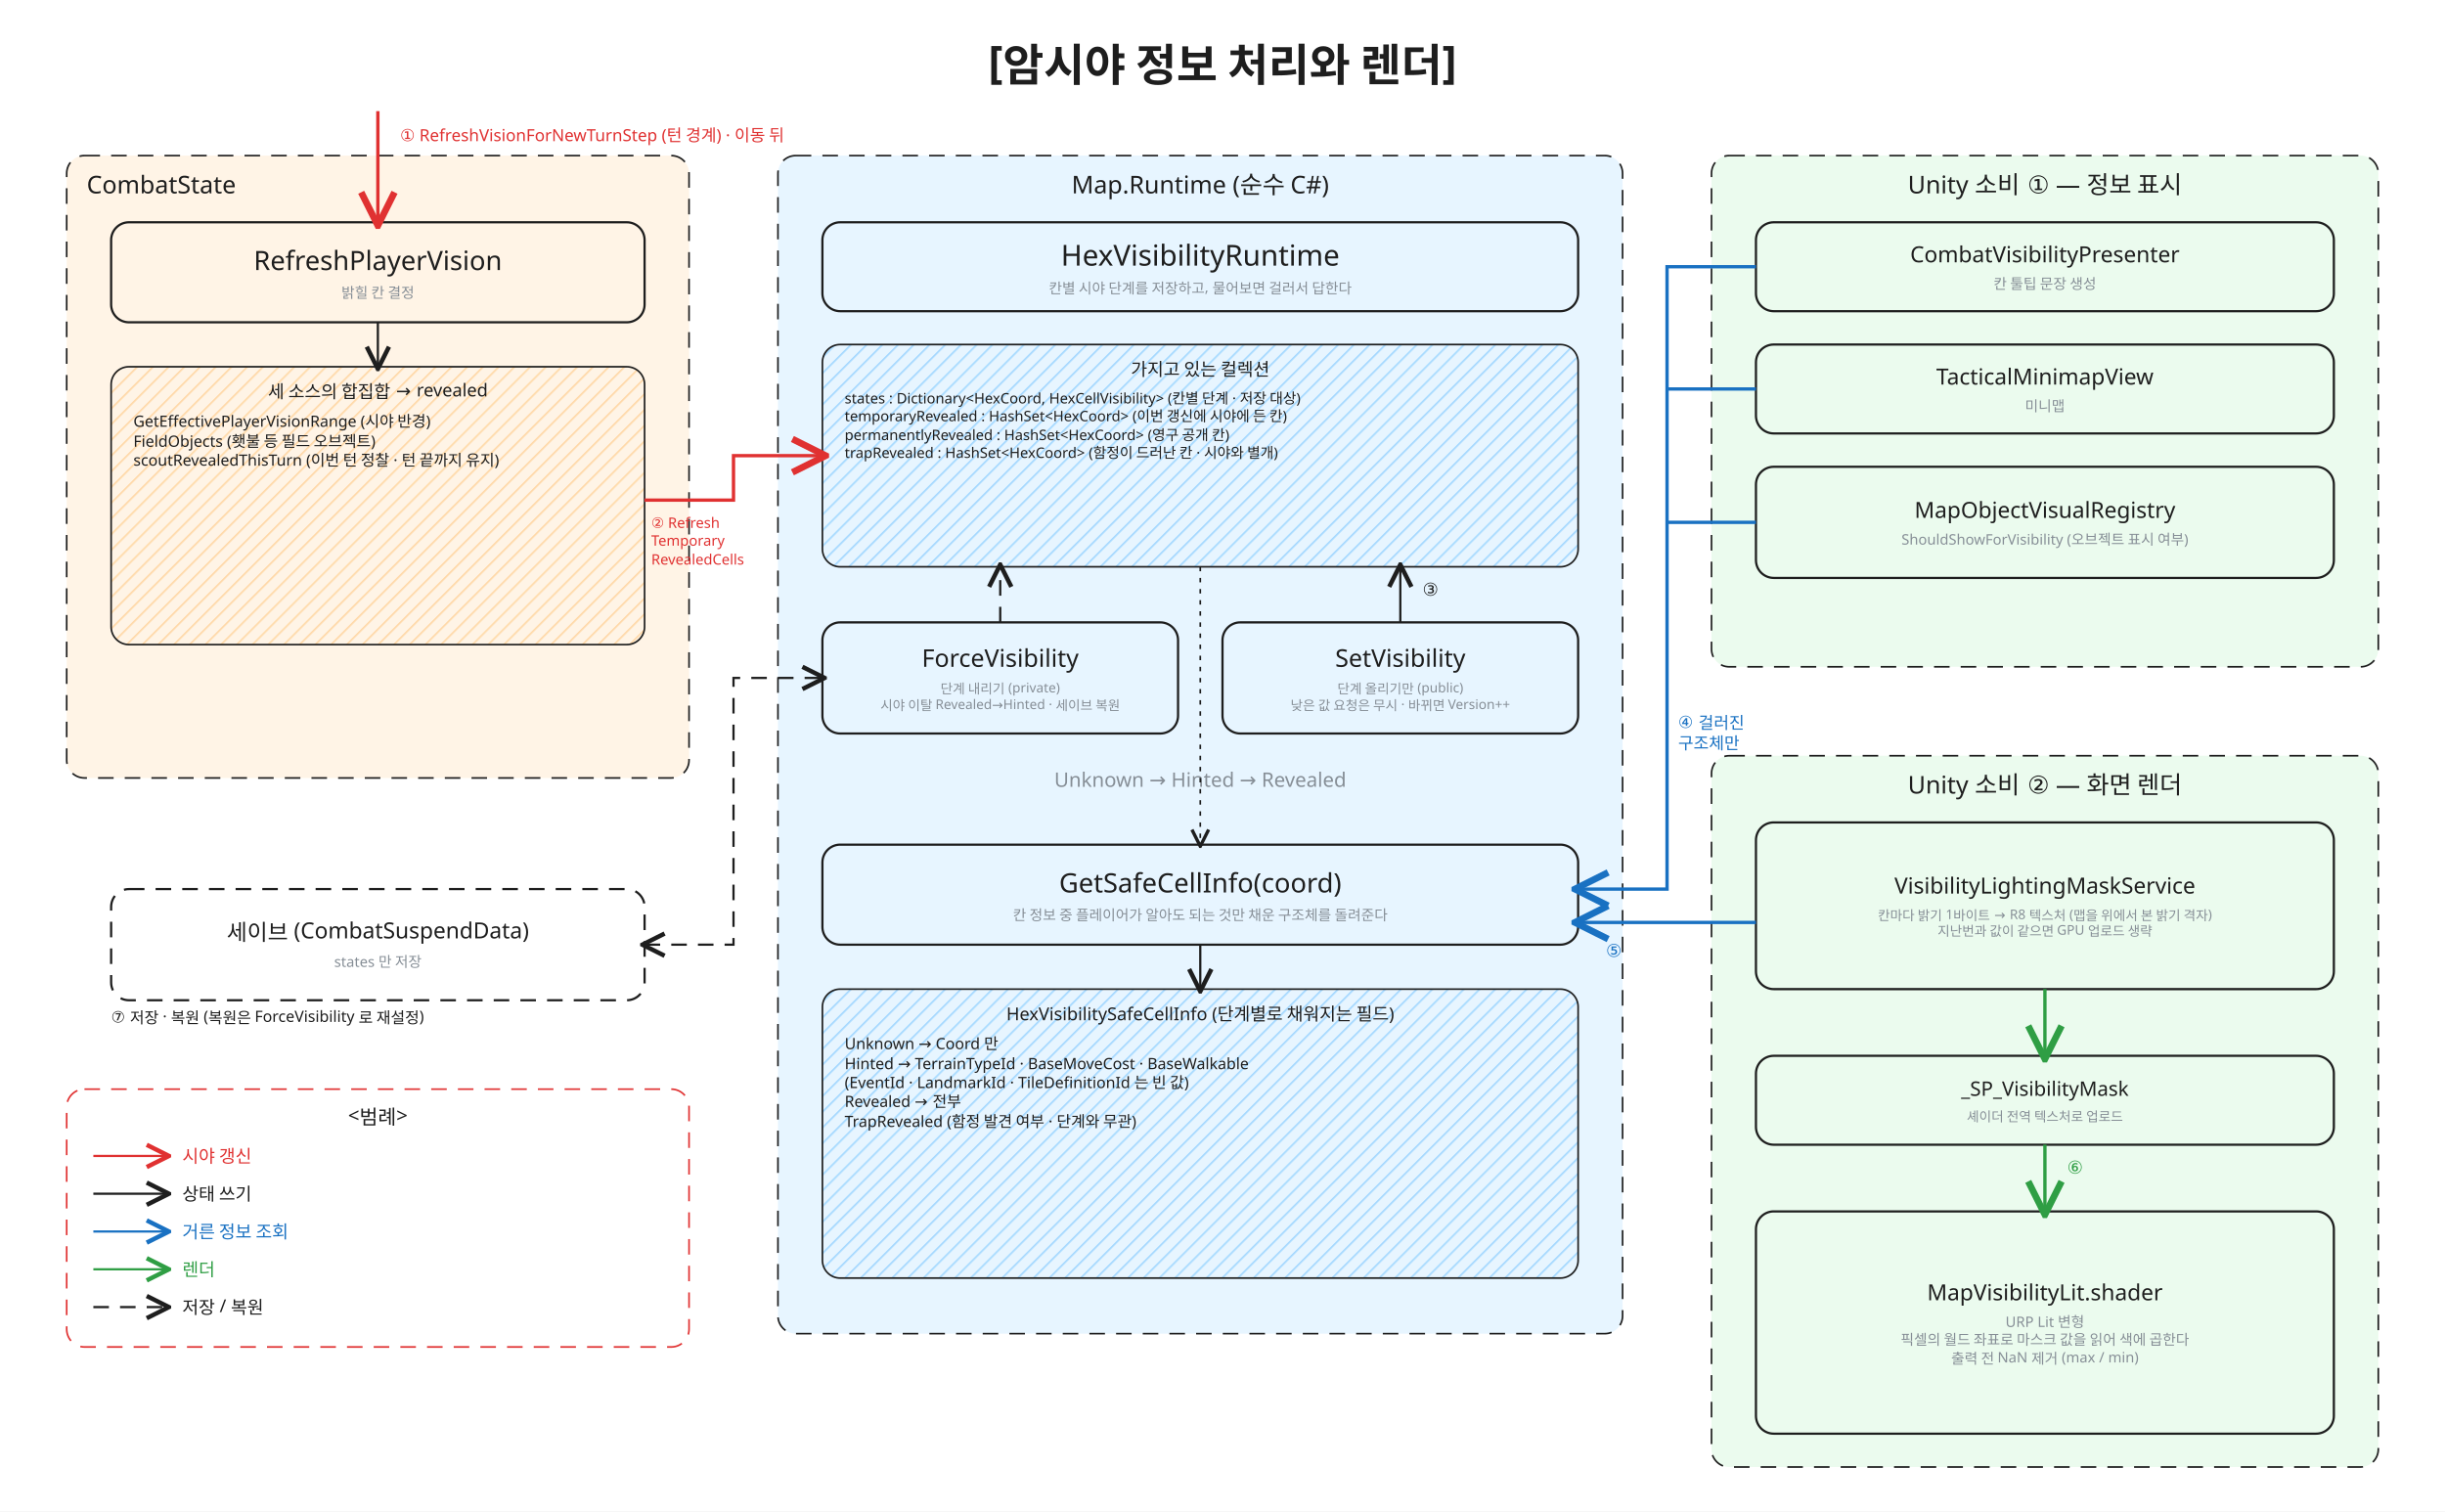
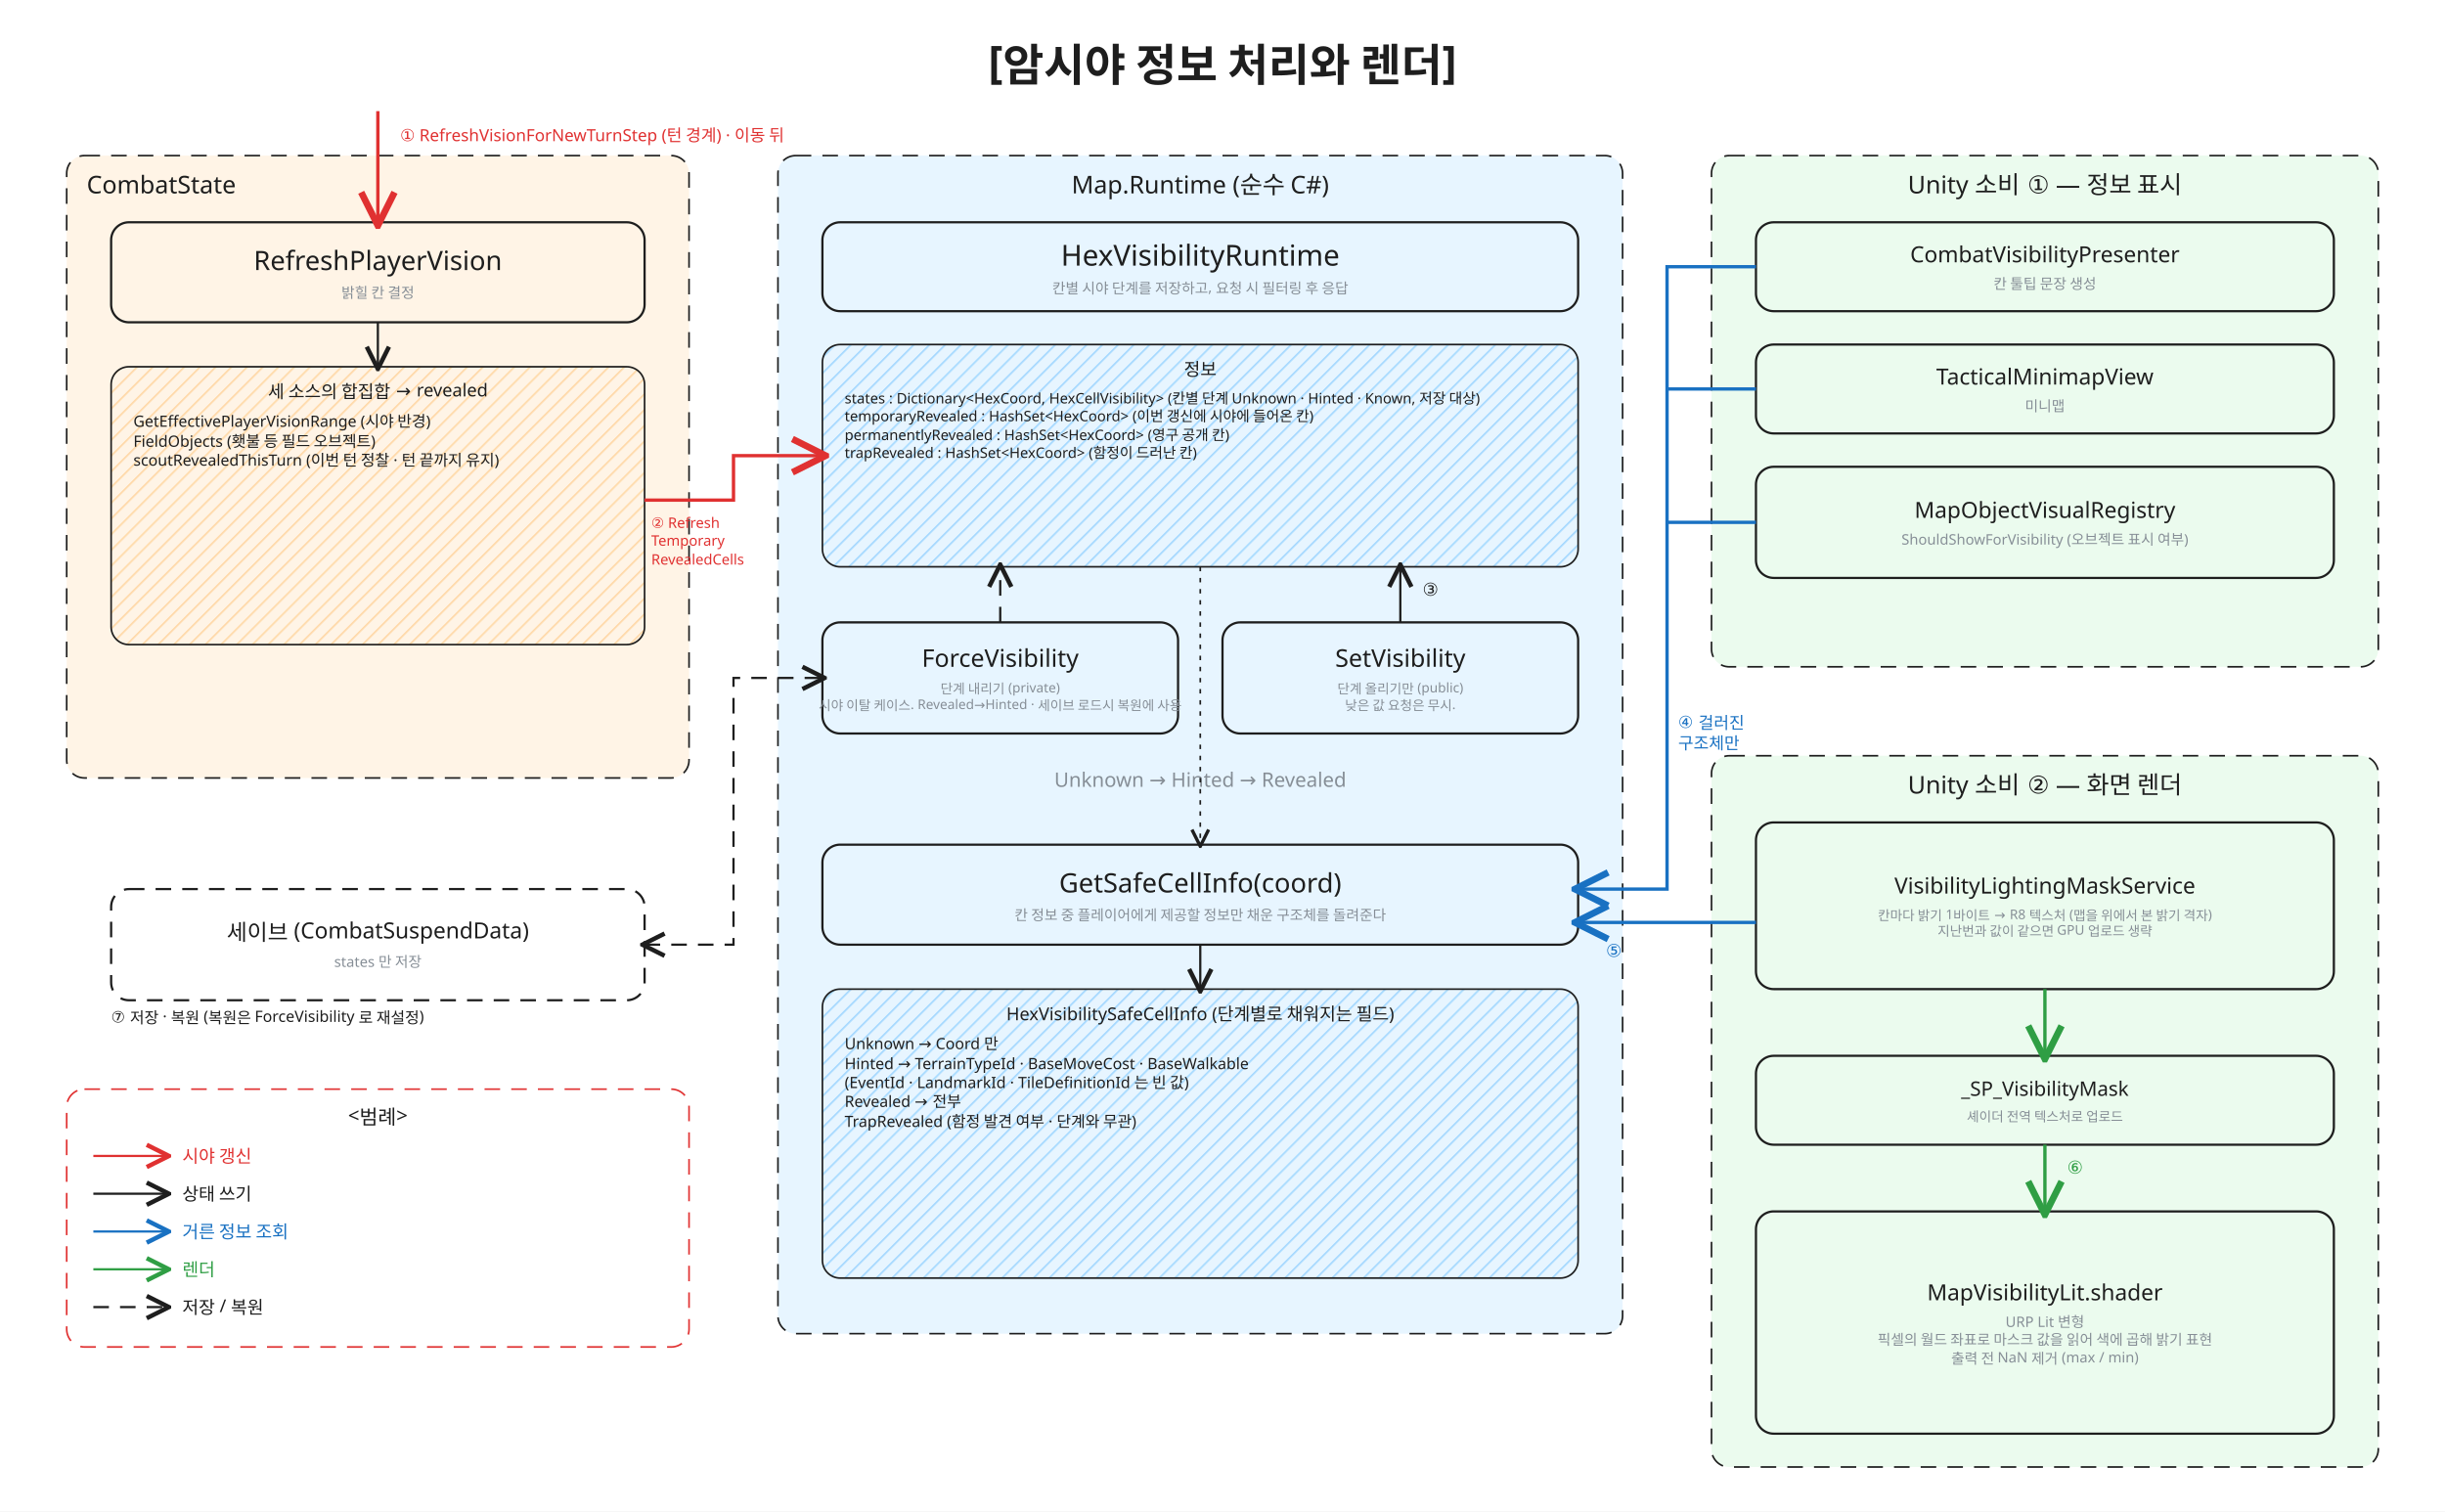
<svg xmlns="http://www.w3.org/2000/svg" width="2200" height="1360" viewBox="0 0 2200 1360">
  <defs>
    <pattern id="hffd8a8" patternUnits="userSpaceOnUse" width="10" height="10" patternTransform="rotate(45)">
      <line x1="0" y1="0" x2="0" y2="10" stroke="#ffd8a8" stroke-width="3" />
    </pattern>
    <pattern id="ha5d8ff" patternUnits="userSpaceOnUse" width="10" height="10" patternTransform="rotate(45)">
      <line x1="0" y1="0" x2="0" y2="10" stroke="#a5d8ff" stroke-width="3" />
    </pattern>
    <marker id="ah1e1e1e" markerWidth="12" markerHeight="12" refX="10" refY="6" orient="auto">
      <path d="M1,1 L11,6 L1,11" fill="none" stroke="#1e1e1e" stroke-width="2" />
    </marker>
    <marker id="as1e1e1e" markerWidth="12" markerHeight="12" refX="2" refY="6" orient="auto">
      <path d="M11,1 L1,6 L11,11" fill="none" stroke="#1e1e1e" stroke-width="2" />
    </marker>
    <marker id="ahe03131" markerWidth="12" markerHeight="12" refX="10" refY="6" orient="auto">
      <path d="M1,1 L11,6 L1,11" fill="none" stroke="#e03131" stroke-width="2" />
    </marker>
    <marker id="ase03131" markerWidth="12" markerHeight="12" refX="2" refY="6" orient="auto">
      <path d="M11,1 L1,6 L11,11" fill="none" stroke="#e03131" stroke-width="2" />
    </marker>
    <marker id="ah1971c2" markerWidth="12" markerHeight="12" refX="10" refY="6" orient="auto">
      <path d="M1,1 L11,6 L1,11" fill="none" stroke="#1971c2" stroke-width="2" />
    </marker>
    <marker id="as1971c2" markerWidth="12" markerHeight="12" refX="2" refY="6" orient="auto">
      <path d="M11,1 L1,6 L11,11" fill="none" stroke="#1971c2" stroke-width="2" />
    </marker>
    <marker id="ah2f9e44" markerWidth="12" markerHeight="12" refX="10" refY="6" orient="auto">
      <path d="M1,1 L11,6 L1,11" fill="none" stroke="#2f9e44" stroke-width="2" />
    </marker>
    <marker id="as2f9e44" markerWidth="12" markerHeight="12" refX="2" refY="6" orient="auto">
      <path d="M11,1 L1,6 L11,11" fill="none" stroke="#2f9e44" stroke-width="2" />
    </marker>
  </defs>
  <rect width="100%" height="100%" fill="#ffffff" />
  <text x="1100" y="70" font-size="40" fill="#1e1e1e" text-anchor="middle" font-family="Virgil, 'Segoe Print', 'Comic Sans MS', 'Apple SD Gothic Neo', 'Noto Sans KR', sans-serif" font-weight="bold">[암시야 정보 처리와 렌더]</text>
  <rect x="60" y="140" width="560" height="560" rx="16" fill="#fff4e6" stroke="#1e1e1e" stroke-width="1.5" stroke-dasharray="14,10" />
  <text x="78" y="174" font-size="22" fill="#1e1e1e" text-anchor="start" font-family="Virgil, 'Segoe Print', 'Comic Sans MS', 'Apple SD Gothic Neo', 'Noto Sans KR', sans-serif" font-weight="normal">CombatState</text>
  <rect x="100" y="200" width="480" height="90" rx="16" fill="none" stroke="#1e1e1e" stroke-width="2" />
  <text x="340" y="243" font-size="24" fill="#1e1e1e" text-anchor="middle" font-family="Virgil, 'Segoe Print', 'Comic Sans MS', 'Apple SD Gothic Neo', 'Noto Sans KR', sans-serif" font-weight="normal">RefreshPlayerVision</text>
  <text x="340" y="268" font-size="13" fill="#868e96" text-anchor="middle" font-family="Virgil, 'Segoe Print', 'Comic Sans MS', 'Apple SD Gothic Neo', 'Noto Sans KR', sans-serif" font-weight="normal">밝힐 칸 결정</text>
  <rect x="100" y="330" width="480" height="250" rx="16" fill="url(#hffd8a8)" stroke="#1e1e1e" stroke-width="1.5" />
  <text x="340" y="358" font-size="16" fill="#1e1e1e" text-anchor="middle" font-family="Virgil, 'Segoe Print', 'Comic Sans MS', 'Apple SD Gothic Neo', 'Noto Sans KR', sans-serif" font-weight="normal">세 소스의 합집합 → revealed</text>
  <text x="120" y="384" font-size="14" fill="#1e1e1e" text-anchor="start" font-family="Virgil, 'Segoe Print', 'Comic Sans MS', 'Apple SD Gothic Neo', 'Noto Sans KR', sans-serif" font-weight="normal">GetEffectivePlayerVisionRange  (시야 반경)</text>
  <text x="120" y="402" font-size="14" fill="#1e1e1e" text-anchor="start" font-family="Virgil, 'Segoe Print', 'Comic Sans MS', 'Apple SD Gothic Neo', 'Noto Sans KR', sans-serif" font-weight="normal">FieldObjects  (횃불 등 필드 오브젝트)</text>
  <text x="120" y="419" font-size="14" fill="#1e1e1e" text-anchor="start" font-family="Virgil, 'Segoe Print', 'Comic Sans MS', 'Apple SD Gothic Neo', 'Noto Sans KR', sans-serif" font-weight="normal">scoutRevealedThisTurn  (이번 턴 정찰 · 턴 끝까지 유지)</text>
  <polyline points="340,290 340,330" fill="none" stroke="#1e1e1e" stroke-width="2" marker-end="url(#ah1e1e1e)" />
  <polyline points="340,100 340,200" fill="none" stroke="#e03131" stroke-width="3" marker-end="url(#ahe03131)" />
  <text x="360" y="127" font-size="15" fill="#e03131" text-anchor="start" font-family="Virgil, 'Segoe Print', 'Comic Sans MS', 'Apple SD Gothic Neo', 'Noto Sans KR', sans-serif" font-weight="normal">① RefreshVisionForNewTurnStep (턴 경계) · 이동 뒤</text>
  <rect x="700" y="140" width="760" height="1060" rx="16" fill="#e7f5ff" stroke="#1e1e1e" stroke-width="1.5" stroke-dasharray="14,10" />
  <text x="1080" y="174" font-size="22" fill="#1e1e1e" text-anchor="middle" font-family="Virgil, 'Segoe Print', 'Comic Sans MS', 'Apple SD Gothic Neo', 'Noto Sans KR', sans-serif" font-weight="normal">Map.Runtime (순수 C#)</text>
  <rect x="740" y="200" width="680" height="80" rx="16" fill="none" stroke="#1e1e1e" stroke-width="2" />
  <text x="1080" y="239" font-size="26" fill="#1e1e1e" text-anchor="middle" font-family="Virgil, 'Segoe Print', 'Comic Sans MS', 'Apple SD Gothic Neo', 'Noto Sans KR', sans-serif" font-weight="normal">HexVisibilityRuntime</text>
-   <text x="1080" y="264" font-size="13" fill="#868e96" text-anchor="middle" font-family="Virgil, 'Segoe Print', 'Comic Sans MS', 'Apple SD Gothic Neo', 'Noto Sans KR', sans-serif" font-weight="normal">칸별 시야 단계를 저장하고, 물어보면 걸러서 답한다</text>
+   <text x="1080" y="264" font-size="13" fill="#868e96" text-anchor="middle" font-family="Virgil, 'Segoe Print', 'Comic Sans MS', 'Apple SD Gothic Neo', 'Noto Sans KR', sans-serif" font-weight="normal">칸별 시야 단계를 저장하고, 요청 시 필터링 후 응답</text>
  <rect x="740" y="310" width="680" height="200" rx="16" fill="url(#ha5d8ff)" stroke="#1e1e1e" stroke-width="1.5" />
-   <text x="1080" y="338" font-size="16" fill="#1e1e1e" text-anchor="middle" font-family="Virgil, 'Segoe Print', 'Comic Sans MS', 'Apple SD Gothic Neo', 'Noto Sans KR', sans-serif" font-weight="normal">가지고 있는 컬렉션</text>
-   <text x="760" y="363" font-size="13" fill="#1e1e1e" text-anchor="start" font-family="Virgil, 'Segoe Print', 'Comic Sans MS', 'Apple SD Gothic Neo', 'Noto Sans KR', sans-serif" font-weight="normal">states : Dictionary&lt;HexCoord, HexCellVisibility&gt;  (칸별 단계 · 저장 대상)</text>
-   <text x="760" y="379" font-size="13" fill="#1e1e1e" text-anchor="start" font-family="Virgil, 'Segoe Print', 'Comic Sans MS', 'Apple SD Gothic Neo', 'Noto Sans KR', sans-serif" font-weight="normal">temporaryRevealed : HashSet&lt;HexCoord&gt;  (이번 갱신에 시야에 든 칸)</text>
+   <text x="1080" y="338" font-size="16" fill="#1e1e1e" text-anchor="middle" font-family="Virgil, 'Segoe Print', 'Comic Sans MS', 'Apple SD Gothic Neo', 'Noto Sans KR', sans-serif" font-weight="normal">정보</text>
+   <text x="760" y="363" font-size="13" fill="#1e1e1e" text-anchor="start" font-family="Virgil, 'Segoe Print', 'Comic Sans MS', 'Apple SD Gothic Neo', 'Noto Sans KR', sans-serif" font-weight="normal">states : Dictionary&lt;HexCoord, HexCellVisibility&gt;  (칸별 단계 Unknown · Hinted · Known, 저장 대상)</text>
+   <text x="760" y="379" font-size="13" fill="#1e1e1e" text-anchor="start" font-family="Virgil, 'Segoe Print', 'Comic Sans MS', 'Apple SD Gothic Neo', 'Noto Sans KR', sans-serif" font-weight="normal">temporaryRevealed : HashSet&lt;HexCoord&gt;  (이번 갱신에 시야에 들어온 칸)</text>
  <text x="760" y="396" font-size="13" fill="#1e1e1e" text-anchor="start" font-family="Virgil, 'Segoe Print', 'Comic Sans MS', 'Apple SD Gothic Neo', 'Noto Sans KR', sans-serif" font-weight="normal">permanentlyRevealed : HashSet&lt;HexCoord&gt;  (영구 공개 칸)</text>
-   <text x="760" y="412" font-size="13" fill="#1e1e1e" text-anchor="start" font-family="Virgil, 'Segoe Print', 'Comic Sans MS', 'Apple SD Gothic Neo', 'Noto Sans KR', sans-serif" font-weight="normal">trapRevealed : HashSet&lt;HexCoord&gt;  (함정이 드러난 칸 · 시야와 별개)</text>
+   <text x="760" y="412" font-size="13" fill="#1e1e1e" text-anchor="start" font-family="Virgil, 'Segoe Print', 'Comic Sans MS', 'Apple SD Gothic Neo', 'Noto Sans KR', sans-serif" font-weight="normal">trapRevealed : HashSet&lt;HexCoord&gt;  (함정이 드러난 칸)</text>
  <rect x="740" y="560" width="320" height="100" rx="16" fill="none" stroke="#1e1e1e" stroke-width="2" />
  <text x="900" y="600" font-size="22" fill="#1e1e1e" text-anchor="middle" font-family="Virgil, 'Segoe Print', 'Comic Sans MS', 'Apple SD Gothic Neo', 'Noto Sans KR', sans-serif" font-weight="normal">ForceVisibility</text>
  <text x="900" y="624" font-size="12" fill="#868e96" text-anchor="middle" font-family="Virgil, 'Segoe Print', 'Comic Sans MS', 'Apple SD Gothic Neo', 'Noto Sans KR', sans-serif" font-weight="normal">단계 내리기 (private)</text>
-   <text x="900" y="639" font-size="12" fill="#868e96" text-anchor="middle" font-family="Virgil, 'Segoe Print', 'Comic Sans MS', 'Apple SD Gothic Neo', 'Noto Sans KR', sans-serif" font-weight="normal">시야 이탈 Revealed→Hinted · 세이브 복원</text>
+   <text x="900" y="639" font-size="12" fill="#868e96" text-anchor="middle" font-family="Virgil, 'Segoe Print', 'Comic Sans MS', 'Apple SD Gothic Neo', 'Noto Sans KR', sans-serif" font-weight="normal">시야 이탈 케이스. Revealed→Hinted · 세이브 로드시 복원에 사용</text>
  <rect x="1100" y="560" width="320" height="100" rx="16" fill="none" stroke="#1e1e1e" stroke-width="2" />
  <text x="1260" y="600" font-size="22" fill="#1e1e1e" text-anchor="middle" font-family="Virgil, 'Segoe Print', 'Comic Sans MS', 'Apple SD Gothic Neo', 'Noto Sans KR', sans-serif" font-weight="normal">SetVisibility</text>
  <text x="1260" y="624" font-size="12" fill="#868e96" text-anchor="middle" font-family="Virgil, 'Segoe Print', 'Comic Sans MS', 'Apple SD Gothic Neo', 'Noto Sans KR', sans-serif" font-weight="normal">단계 올리기만 (public)</text>
-   <text x="1260" y="639" font-size="12" fill="#868e96" text-anchor="middle" font-family="Virgil, 'Segoe Print', 'Comic Sans MS', 'Apple SD Gothic Neo', 'Noto Sans KR', sans-serif" font-weight="normal">낮은 값 요청은 무시 · 바뀌면 Version++</text>
+   <text x="1260" y="639" font-size="12" fill="#868e96" text-anchor="middle" font-family="Virgil, 'Segoe Print', 'Comic Sans MS', 'Apple SD Gothic Neo', 'Noto Sans KR', sans-serif" font-weight="normal">낮은 값 요청은 무시.</text>
  <polyline points="900,560 900,510" fill="none" stroke="#1e1e1e" stroke-width="2" stroke-dasharray="14,10" marker-end="url(#ah1e1e1e)" />
  <polyline points="1260,560 1260,510" fill="none" stroke="#1e1e1e" stroke-width="2" marker-end="url(#ah1e1e1e)" />
  <text x="1280" y="536" font-size="16" fill="#1e1e1e" text-anchor="start" font-family="Virgil, 'Segoe Print', 'Comic Sans MS', 'Apple SD Gothic Neo', 'Noto Sans KR', sans-serif" font-weight="normal">③</text>
  <text x="1080" y="708" font-size="18" fill="#868e96" text-anchor="middle" font-family="Virgil, 'Segoe Print', 'Comic Sans MS', 'Apple SD Gothic Neo', 'Noto Sans KR', sans-serif" font-weight="normal">Unknown  →  Hinted  →  Revealed</text>
  <rect x="740" y="760" width="680" height="90" rx="16" fill="none" stroke="#1e1e1e" stroke-width="2" />
  <text x="1080" y="803" font-size="24" fill="#1e1e1e" text-anchor="middle" font-family="Virgil, 'Segoe Print', 'Comic Sans MS', 'Apple SD Gothic Neo', 'Noto Sans KR', sans-serif" font-weight="normal">GetSafeCellInfo(coord)</text>
-   <text x="1080" y="828" font-size="13" fill="#868e96" text-anchor="middle" font-family="Virgil, 'Segoe Print', 'Comic Sans MS', 'Apple SD Gothic Neo', 'Noto Sans KR', sans-serif" font-weight="normal">칸 정보 중 플레이어가 알아도 되는 것만 채운 구조체를 돌려준다</text>
+   <text x="1080" y="828" font-size="13" fill="#868e96" text-anchor="middle" font-family="Virgil, 'Segoe Print', 'Comic Sans MS', 'Apple SD Gothic Neo', 'Noto Sans KR', sans-serif" font-weight="normal">칸 정보 중 플레이어에게 제공할 정보만 채운 구조체를 돌려준다</text>
  <rect x="740" y="890" width="680" height="260" rx="16" fill="url(#ha5d8ff)" stroke="#1e1e1e" stroke-width="1.5" />
  <text x="1080" y="918" font-size="16" fill="#1e1e1e" text-anchor="middle" font-family="Virgil, 'Segoe Print', 'Comic Sans MS', 'Apple SD Gothic Neo', 'Noto Sans KR', sans-serif" font-weight="normal">HexVisibilitySafeCellInfo (단계별로 채워지는 필드)</text>
  <text x="760" y="944" font-size="14" fill="#1e1e1e" text-anchor="start" font-family="Virgil, 'Segoe Print', 'Comic Sans MS', 'Apple SD Gothic Neo', 'Noto Sans KR', sans-serif" font-weight="normal">Unknown  →  Coord 만</text>
  <text x="760" y="962" font-size="14" fill="#1e1e1e" text-anchor="start" font-family="Virgil, 'Segoe Print', 'Comic Sans MS', 'Apple SD Gothic Neo', 'Noto Sans KR', sans-serif" font-weight="normal">Hinted  →  TerrainTypeId · BaseMoveCost · BaseWalkable</text>
  <text x="760" y="979" font-size="14" fill="#1e1e1e" text-anchor="start" font-family="Virgil, 'Segoe Print', 'Comic Sans MS', 'Apple SD Gothic Neo', 'Noto Sans KR', sans-serif" font-weight="normal">              (EventId · LandmarkId · TileDefinitionId 는 빈 값)</text>
  <text x="760" y="996" font-size="14" fill="#1e1e1e" text-anchor="start" font-family="Virgil, 'Segoe Print', 'Comic Sans MS', 'Apple SD Gothic Neo', 'Noto Sans KR', sans-serif" font-weight="normal">Revealed  →  전부</text>
  <text x="760" y="1014" font-size="14" fill="#1e1e1e" text-anchor="start" font-family="Virgil, 'Segoe Print', 'Comic Sans MS', 'Apple SD Gothic Neo', 'Noto Sans KR', sans-serif" font-weight="normal">TrapRevealed  (함정 발견 여부 · 단계와 무관)</text>
  <polyline points="1080,850 1080,890" fill="none" stroke="#1e1e1e" stroke-width="2" marker-end="url(#ah1e1e1e)" />
  <polyline points="1080,510 1080,760" fill="none" stroke="#1e1e1e" stroke-width="1.5" stroke-dasharray="4,6" marker-end="url(#ah1e1e1e)" />
  <polyline points="580,450 660,450 660,410 740,410" fill="none" stroke="#e03131" stroke-width="3" marker-end="url(#ahe03131)" />
  <text x="586" y="475" font-size="13" fill="#e03131" text-anchor="start" font-family="Virgil, 'Segoe Print', 'Comic Sans MS', 'Apple SD Gothic Neo', 'Noto Sans KR', sans-serif" font-weight="normal">② Refresh</text>
  <text x="586" y="491" font-size="13" fill="#e03131" text-anchor="start" font-family="Virgil, 'Segoe Print', 'Comic Sans MS', 'Apple SD Gothic Neo', 'Noto Sans KR', sans-serif" font-weight="normal">Temporary</text>
  <text x="586" y="508" font-size="13" fill="#e03131" text-anchor="start" font-family="Virgil, 'Segoe Print', 'Comic Sans MS', 'Apple SD Gothic Neo', 'Noto Sans KR', sans-serif" font-weight="normal">RevealedCells</text>
  <rect x="1540" y="140" width="600" height="460" rx="16" fill="#ebfbee" stroke="#1e1e1e" stroke-width="1.5" stroke-dasharray="14,10" />
  <text x="1840" y="174" font-size="22" fill="#1e1e1e" text-anchor="middle" font-family="Virgil, 'Segoe Print', 'Comic Sans MS', 'Apple SD Gothic Neo', 'Noto Sans KR', sans-serif" font-weight="normal">Unity 소비 ① — 정보 표시</text>
  <rect x="1580" y="200" width="520" height="80" rx="16" fill="none" stroke="#1e1e1e" stroke-width="2" />
  <text x="1840" y="236" font-size="20" fill="#1e1e1e" text-anchor="middle" font-family="Virgil, 'Segoe Print', 'Comic Sans MS', 'Apple SD Gothic Neo', 'Noto Sans KR', sans-serif" font-weight="normal">CombatVisibilityPresenter</text>
  <text x="1840" y="260" font-size="13" fill="#868e96" text-anchor="middle" font-family="Virgil, 'Segoe Print', 'Comic Sans MS', 'Apple SD Gothic Neo', 'Noto Sans KR', sans-serif" font-weight="normal">칸 툴팁 문장 생성</text>
  <rect x="1580" y="310" width="520" height="80" rx="16" fill="none" stroke="#1e1e1e" stroke-width="2" />
  <text x="1840" y="346" font-size="20" fill="#1e1e1e" text-anchor="middle" font-family="Virgil, 'Segoe Print', 'Comic Sans MS', 'Apple SD Gothic Neo', 'Noto Sans KR', sans-serif" font-weight="normal">TacticalMinimapView</text>
  <text x="1840" y="370" font-size="13" fill="#868e96" text-anchor="middle" font-family="Virgil, 'Segoe Print', 'Comic Sans MS', 'Apple SD Gothic Neo', 'Noto Sans KR', sans-serif" font-weight="normal">미니맵</text>
  <rect x="1580" y="420" width="520" height="100" rx="16" fill="none" stroke="#1e1e1e" stroke-width="2" />
  <text x="1840" y="466" font-size="20" fill="#1e1e1e" text-anchor="middle" font-family="Virgil, 'Segoe Print', 'Comic Sans MS', 'Apple SD Gothic Neo', 'Noto Sans KR', sans-serif" font-weight="normal">MapObjectVisualRegistry</text>
  <text x="1840" y="490" font-size="13" fill="#868e96" text-anchor="middle" font-family="Virgil, 'Segoe Print', 'Comic Sans MS', 'Apple SD Gothic Neo', 'Noto Sans KR', sans-serif" font-weight="normal">ShouldShowForVisibility (오브젝트 표시 여부)</text>
  <polyline points="1580,240 1500,240 1500,800 1420,800" fill="none" stroke="#1971c2" stroke-width="3" marker-end="url(#ah1971c2)" />
  <polyline points="1580,350 1500,350" fill="none" stroke="#1971c2" stroke-width="3" />
  <polyline points="1580,470 1500,470" fill="none" stroke="#1971c2" stroke-width="3" />
  <text x="1510" y="655" font-size="15" fill="#1971c2" text-anchor="start" font-family="Virgil, 'Segoe Print', 'Comic Sans MS', 'Apple SD Gothic Neo', 'Noto Sans KR', sans-serif" font-weight="normal">④ 걸러진</text>
  <text x="1510" y="674" font-size="15" fill="#1971c2" text-anchor="start" font-family="Virgil, 'Segoe Print', 'Comic Sans MS', 'Apple SD Gothic Neo', 'Noto Sans KR', sans-serif" font-weight="normal">구조체만</text>
  <rect x="1540" y="680" width="600" height="640" rx="16" fill="#ebfbee" stroke="#1e1e1e" stroke-width="1.5" stroke-dasharray="14,10" />
  <text x="1840" y="714" font-size="22" fill="#1e1e1e" text-anchor="middle" font-family="Virgil, 'Segoe Print', 'Comic Sans MS', 'Apple SD Gothic Neo', 'Noto Sans KR', sans-serif" font-weight="normal">Unity 소비 ② — 화면 렌더</text>
  <rect x="1580" y="740" width="520" height="150" rx="16" fill="none" stroke="#1e1e1e" stroke-width="2" />
  <text x="1840" y="804" font-size="20" fill="#1e1e1e" text-anchor="middle" font-family="Virgil, 'Segoe Print', 'Comic Sans MS', 'Apple SD Gothic Neo', 'Noto Sans KR', sans-serif" font-weight="normal">VisibilityLightingMaskService</text>
  <text x="1840" y="828" font-size="12" fill="#868e96" text-anchor="middle" font-family="Virgil, 'Segoe Print', 'Comic Sans MS', 'Apple SD Gothic Neo', 'Noto Sans KR', sans-serif" font-weight="normal">칸마다 밝기 1바이트 → R8 텍스처 (맵을 위에서 본 밝기 격자)</text>
  <text x="1840" y="842" font-size="12" fill="#868e96" text-anchor="middle" font-family="Virgil, 'Segoe Print', 'Comic Sans MS', 'Apple SD Gothic Neo', 'Noto Sans KR', sans-serif" font-weight="normal">지난번과 값이 같으면 GPU 업로드 생략</text>
  <rect x="1580" y="950" width="520" height="80" rx="16" fill="none" stroke="#1e1e1e" stroke-width="2" />
  <text x="1840" y="986" font-size="18" fill="#1e1e1e" text-anchor="middle" font-family="Virgil, 'Segoe Print', 'Comic Sans MS', 'Apple SD Gothic Neo', 'Noto Sans KR', sans-serif" font-weight="normal">_SP_VisibilityMask</text>
  <text x="1840" y="1009" font-size="12" fill="#868e96" text-anchor="middle" font-family="Virgil, 'Segoe Print', 'Comic Sans MS', 'Apple SD Gothic Neo', 'Noto Sans KR', sans-serif" font-weight="normal">셰이더 전역 텍스처로 업로드</text>
  <rect x="1580" y="1090" width="520" height="200" rx="16" fill="none" stroke="#1e1e1e" stroke-width="2" />
  <text x="1840" y="1170" font-size="20" fill="#1e1e1e" text-anchor="middle" font-family="Virgil, 'Segoe Print', 'Comic Sans MS', 'Apple SD Gothic Neo', 'Noto Sans KR', sans-serif" font-weight="normal">MapVisibilityLit.shader</text>
  <text x="1840" y="1194" font-size="13" fill="#868e96" text-anchor="middle" font-family="Virgil, 'Segoe Print', 'Comic Sans MS', 'Apple SD Gothic Neo', 'Noto Sans KR', sans-serif" font-weight="normal">URP Lit 변형</text>
-   <text x="1840" y="1210" font-size="13" fill="#868e96" text-anchor="middle" font-family="Virgil, 'Segoe Print', 'Comic Sans MS', 'Apple SD Gothic Neo', 'Noto Sans KR', sans-serif" font-weight="normal">픽셀의 월드 좌표로 마스크 값을 읽어 색에 곱한다</text>
+   <text x="1840" y="1210" font-size="13" fill="#868e96" text-anchor="middle" font-family="Virgil, 'Segoe Print', 'Comic Sans MS', 'Apple SD Gothic Neo', 'Noto Sans KR', sans-serif" font-weight="normal">픽셀의 월드 좌표로 마스크 값을 읽어 색에 곱해 밝기 표현</text>
  <text x="1840" y="1227" font-size="13" fill="#868e96" text-anchor="middle" font-family="Virgil, 'Segoe Print', 'Comic Sans MS', 'Apple SD Gothic Neo', 'Noto Sans KR', sans-serif" font-weight="normal">출력 전 NaN 제거 (max / min)</text>
  <polyline points="1580,830 1420,830" fill="none" stroke="#1971c2" stroke-width="3" marker-end="url(#ah1971c2)" />
  <text x="1445" y="861" font-size="16" fill="#1971c2" text-anchor="start" font-family="Virgil, 'Segoe Print', 'Comic Sans MS', 'Apple SD Gothic Neo', 'Noto Sans KR', sans-serif" font-weight="normal">⑤</text>
  <polyline points="1840,890 1840,950" fill="none" stroke="#2f9e44" stroke-width="3" marker-end="url(#ah2f9e44)" />
  <polyline points="1840,1030 1840,1090" fill="none" stroke="#2f9e44" stroke-width="3" marker-end="url(#ah2f9e44)" />
  <text x="1860" y="1056" font-size="16" fill="#2f9e44" text-anchor="start" font-family="Virgil, 'Segoe Print', 'Comic Sans MS', 'Apple SD Gothic Neo', 'Noto Sans KR', sans-serif" font-weight="normal">⑥</text>
  <rect x="100" y="800" width="480" height="100" rx="16" fill="none" stroke="#1e1e1e" stroke-width="2" stroke-dasharray="14,10" />
  <text x="340" y="846" font-size="20" fill="#1e1e1e" text-anchor="middle" font-family="Virgil, 'Segoe Print', 'Comic Sans MS', 'Apple SD Gothic Neo', 'Noto Sans KR', sans-serif" font-weight="normal">세이브 (CombatSuspendData)</text>
  <text x="340" y="870" font-size="13" fill="#868e96" text-anchor="middle" font-family="Virgil, 'Segoe Print', 'Comic Sans MS', 'Apple SD Gothic Neo', 'Noto Sans KR', sans-serif" font-weight="normal">states 만 저장</text>
  <polyline points="580,850 660,850 660,610 740,610" fill="none" stroke="#1e1e1e" stroke-width="2" stroke-dasharray="14,10" marker-end="url(#ah1e1e1e)" marker-start="url(#as1e1e1e)" />
  <text x="100" y="920" font-size="14" fill="#1e1e1e" text-anchor="start" font-family="Virgil, 'Segoe Print', 'Comic Sans MS', 'Apple SD Gothic Neo', 'Noto Sans KR', sans-serif" font-weight="normal">⑦ 저장 · 복원 (복원은 ForceVisibility 로 재설정)</text>
  <rect x="60" y="980" width="560" height="232.0" rx="16" fill="none" stroke="#e03131" stroke-width="1.5" stroke-dasharray="14,10" />
  <text x="340" y="1010" font-size="18" fill="#1e1e1e" text-anchor="middle" font-family="Virgil, 'Segoe Print', 'Comic Sans MS', 'Apple SD Gothic Neo', 'Noto Sans KR', sans-serif" font-weight="normal">&lt;범례&gt;</text>
  <polyline points="84,1040.1 150,1040.1" fill="none" stroke="#e03131" stroke-width="2" marker-end="url(#ahe03131)" />
  <text x="164" y="1046" font-size="16" fill="#e03131" text-anchor="start" font-family="Virgil, 'Segoe Print', 'Comic Sans MS', 'Apple SD Gothic Neo', 'Noto Sans KR', sans-serif" font-weight="normal">시야 갱신</text>
  <polyline points="84,1074.1 150,1074.1" fill="none" stroke="#1e1e1e" stroke-width="2" marker-end="url(#ah1e1e1e)" />
  <text x="164" y="1080" font-size="16" fill="#1e1e1e" text-anchor="start" font-family="Virgil, 'Segoe Print', 'Comic Sans MS', 'Apple SD Gothic Neo', 'Noto Sans KR', sans-serif" font-weight="normal">상태 쓰기</text>
  <polyline points="84,1108.1 150,1108.1" fill="none" stroke="#1971c2" stroke-width="2" marker-end="url(#ah1971c2)" />
  <text x="164" y="1114" font-size="16" fill="#1971c2" text-anchor="start" font-family="Virgil, 'Segoe Print', 'Comic Sans MS', 'Apple SD Gothic Neo', 'Noto Sans KR', sans-serif" font-weight="normal">거른 정보 조회</text>
  <polyline points="84,1142.1 150,1142.1" fill="none" stroke="#2f9e44" stroke-width="2" marker-end="url(#ah2f9e44)" />
  <text x="164" y="1148" font-size="16" fill="#2f9e44" text-anchor="start" font-family="Virgil, 'Segoe Print', 'Comic Sans MS', 'Apple SD Gothic Neo', 'Noto Sans KR', sans-serif" font-weight="normal">렌더</text>
  <polyline points="84,1176.1 150,1176.1" fill="none" stroke="#1e1e1e" stroke-width="2" stroke-dasharray="14,10" marker-end="url(#ah1e1e1e)" />
  <text x="164" y="1182" font-size="16" fill="#1e1e1e" text-anchor="start" font-family="Virgil, 'Segoe Print', 'Comic Sans MS', 'Apple SD Gothic Neo', 'Noto Sans KR', sans-serif" font-weight="normal">저장 / 복원</text>
</svg>
